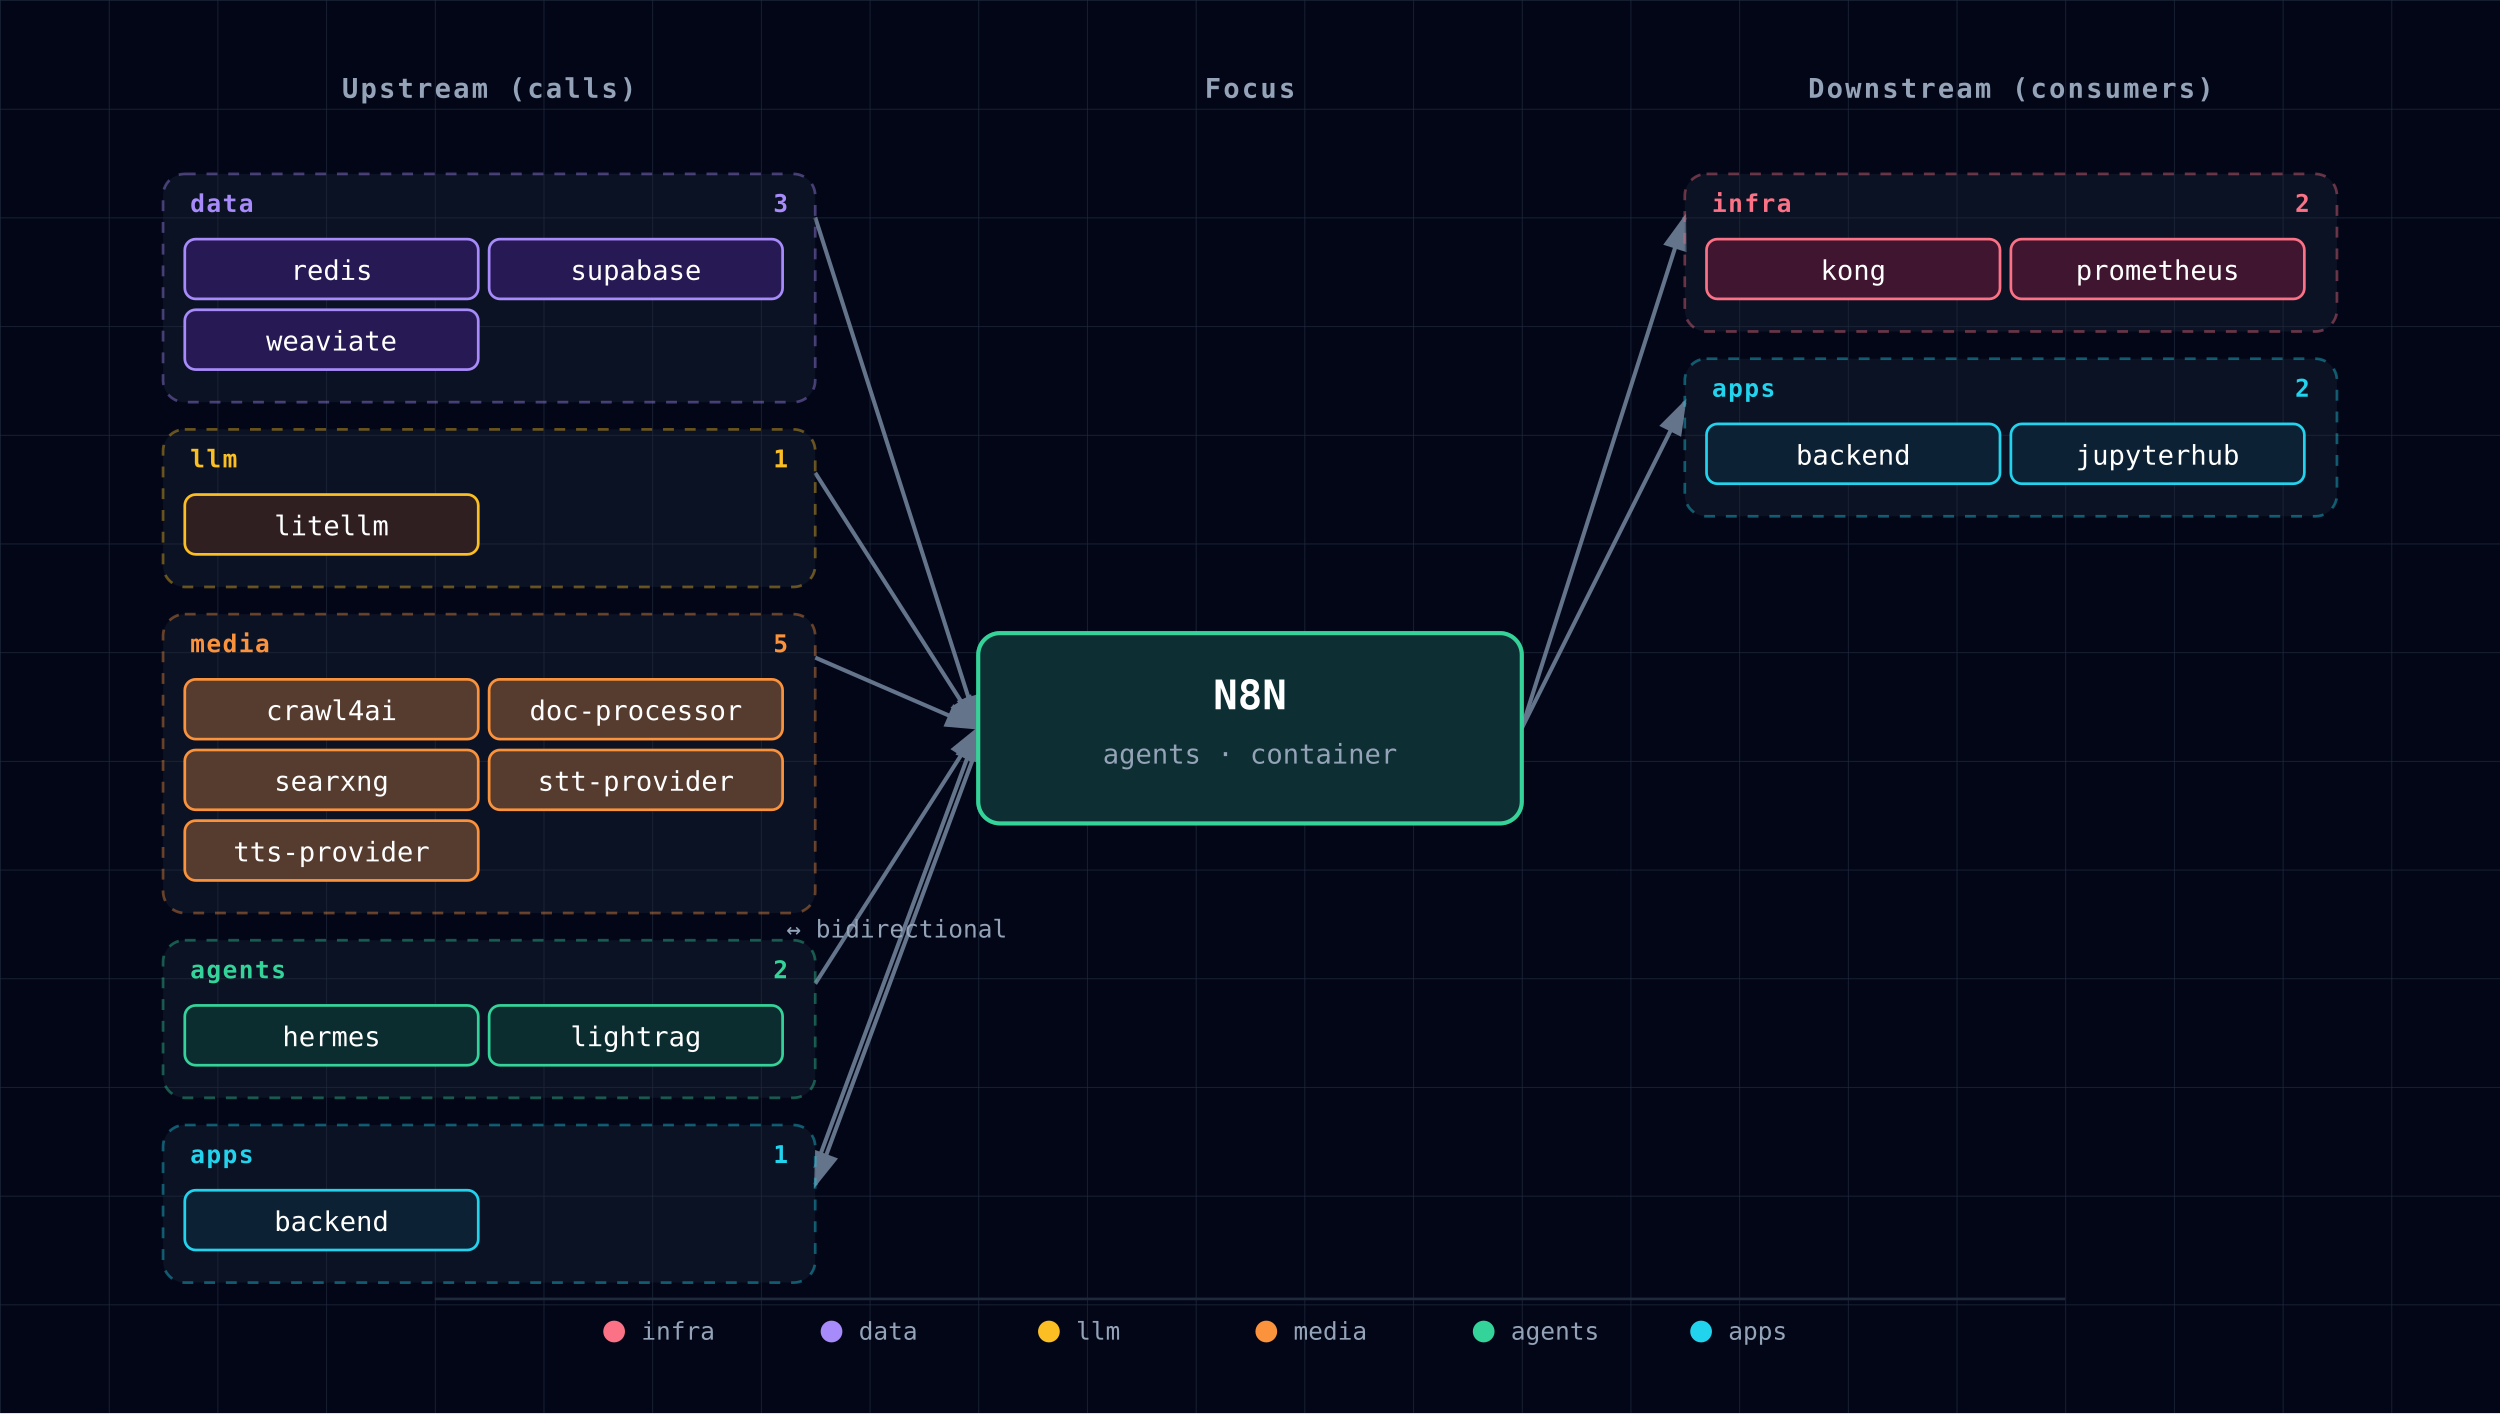
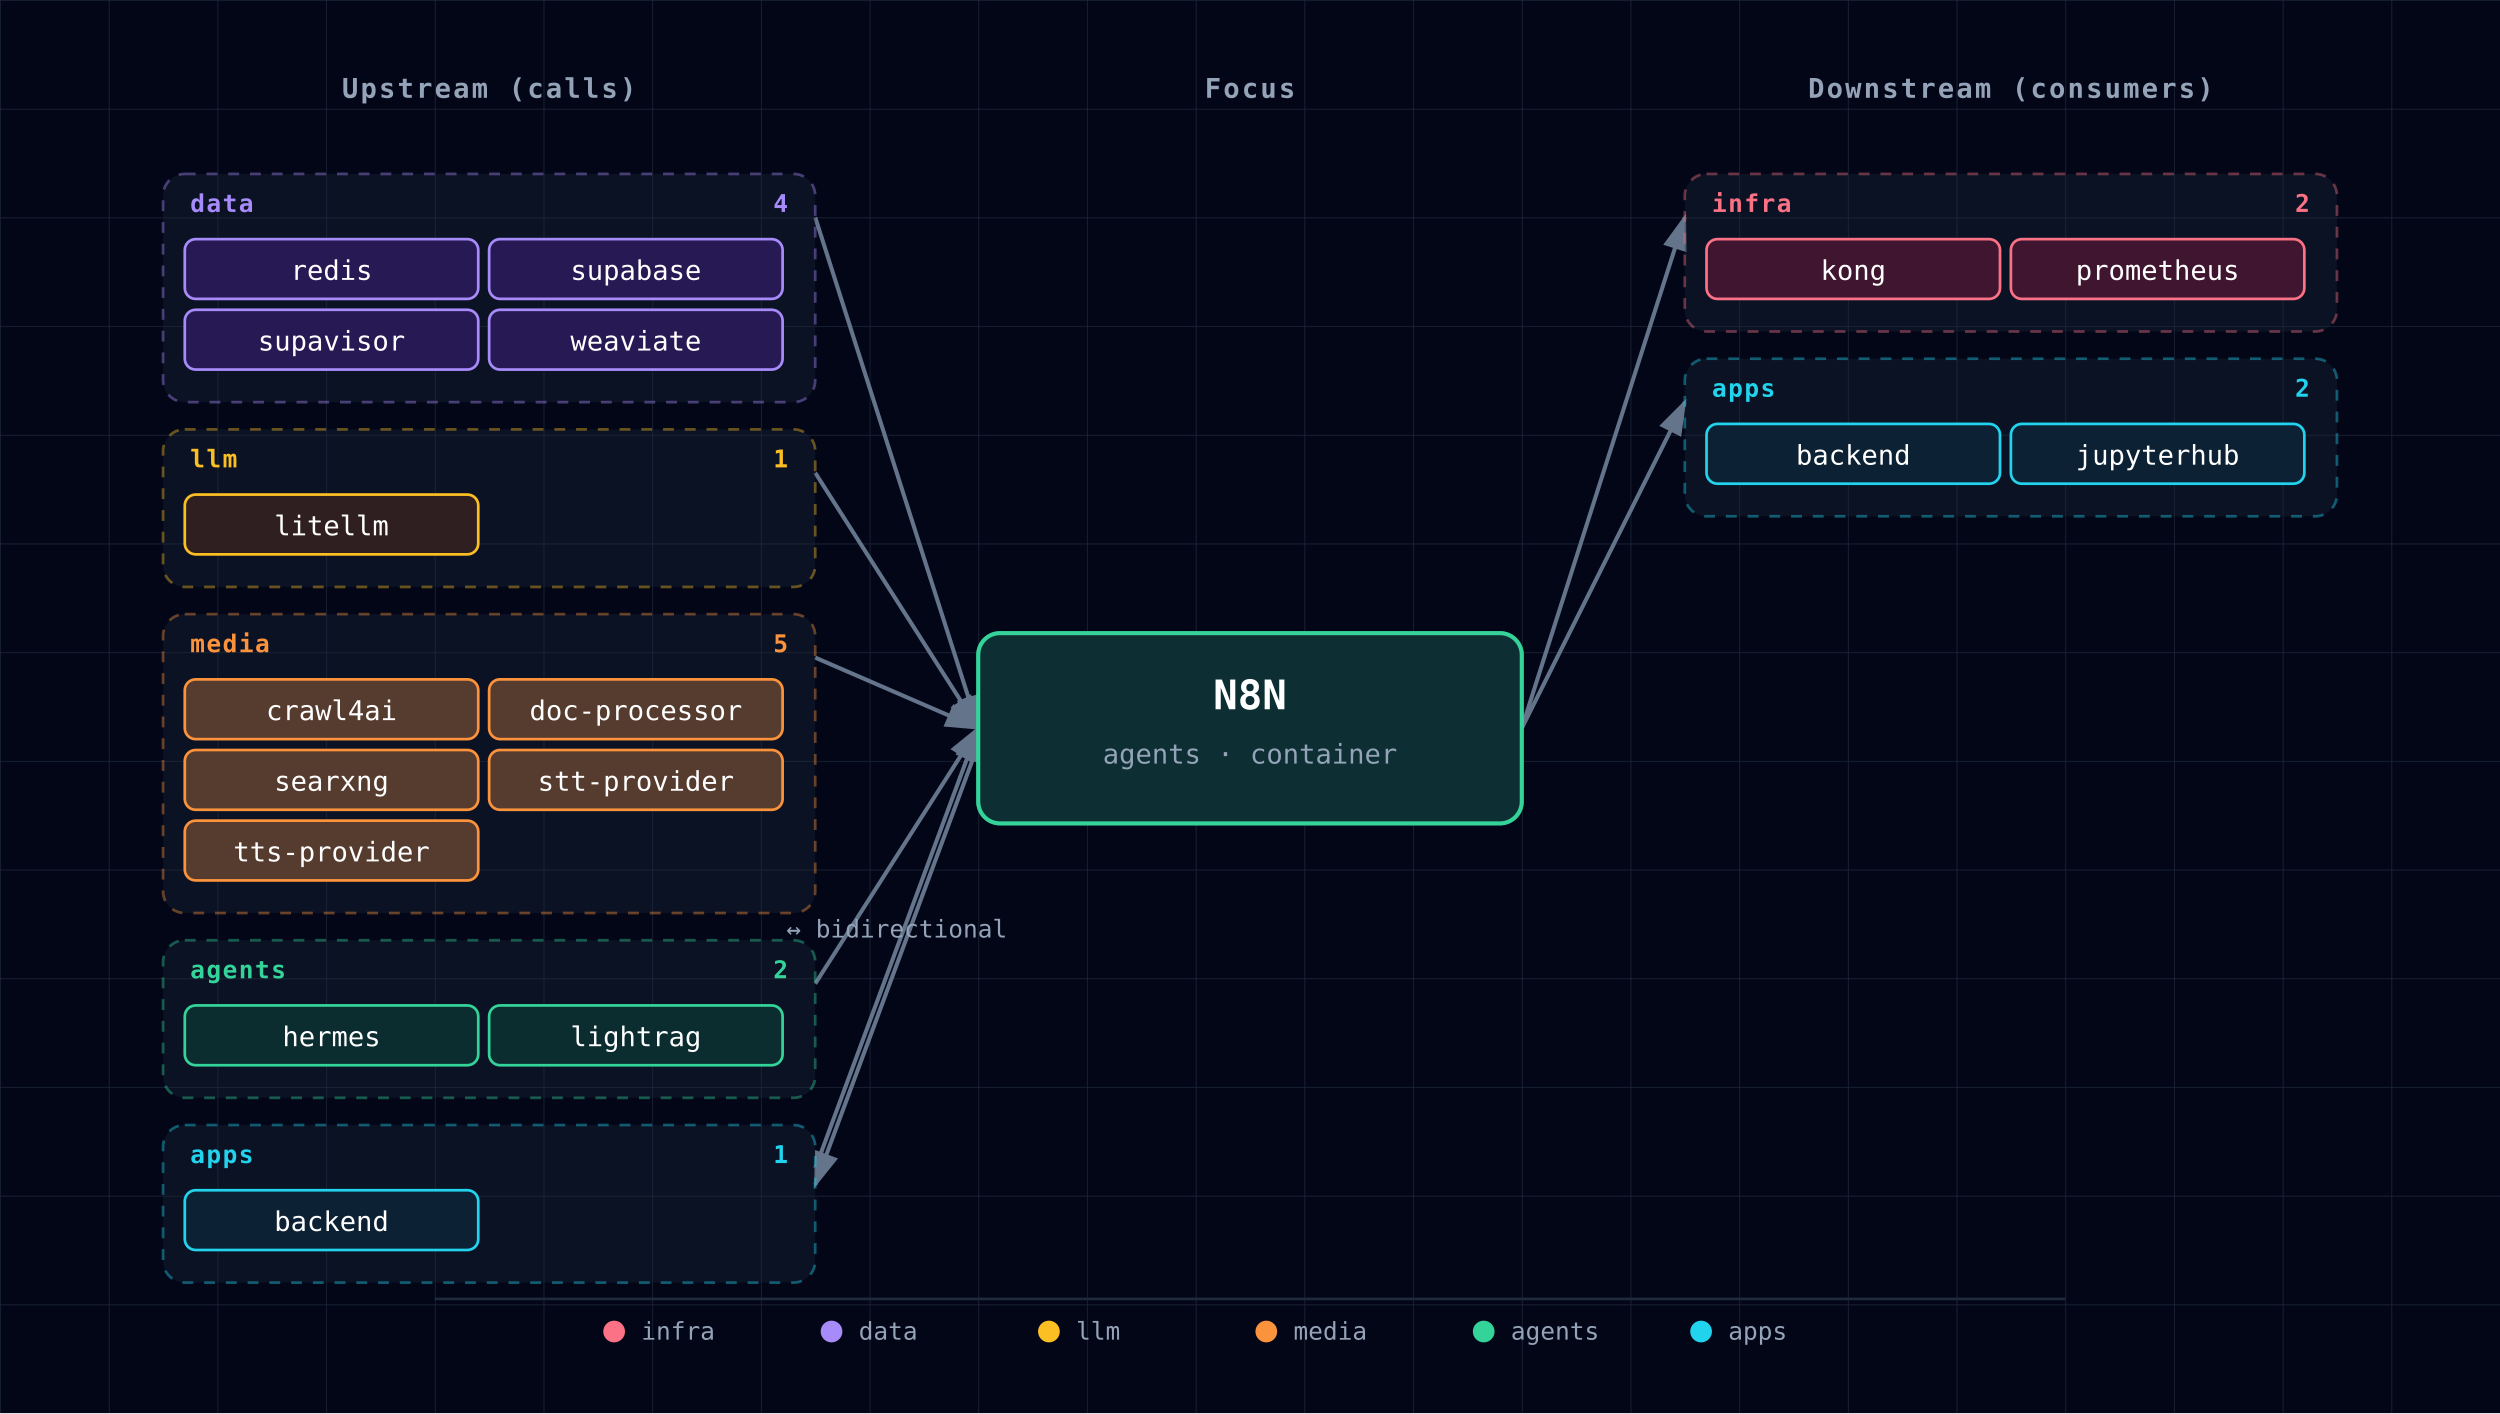
<svg xmlns="http://www.w3.org/2000/svg" viewBox="0 0 920 520" font-family="'JetBrains Mono', 'Fira Code', Menlo, Consolas, monospace">
  <defs>
    <pattern id="grid" width="40" height="40" patternUnits="userSpaceOnUse">
      <path d="M 40 0 L 0 0 0 40" fill="none" stroke="#1e293b" stroke-width="0.5" />
    </pattern>
    <marker id="arrowhead" markerWidth="9" markerHeight="6" refX="8" refY="3" orient="auto">
      <polygon points="0 0, 9 3, 0 6" fill="#64748b" />
    </marker>
    <filter id="focus-glow" x="-50%" y="-50%" width="200%" height="200%">
      <feGaussianBlur in="SourceAlpha" stdDeviation="6" />
      <feFlood flood-color="#34d399" flood-opacity="0.6" />
      <feComposite in2="SourceAlpha" operator="in" />
      <feMerge>
        <feMergeNode />
        <feMergeNode in="SourceGraphic" />
      </feMerge>
    </filter>
  </defs>
  <rect width="920" height="520" fill="#020617" />
  <rect width="920" height="520" fill="url(#grid)" />
  <text x="180" y="36" fill="#94a3b8" font-size="10" font-weight="600" text-anchor="middle" letter-spacing="0.08em">Upstream (calls)</text>
  <text x="460" y="36" fill="#94a3b8" font-size="10" font-weight="600" text-anchor="middle" letter-spacing="0.08em">Focus</text>
  <text x="740" y="36" fill="#94a3b8" font-size="10" font-weight="600" text-anchor="middle" letter-spacing="0.08em">Downstream (consumers)</text>
  <line x1="300" y1="80" x2="360" y2="268" stroke="#64748b" stroke-width="1.5" marker-end="url(#arrowhead)" />
  <line x1="300" y1="174" x2="360" y2="268" stroke="#64748b" stroke-width="1.5" marker-end="url(#arrowhead)" />
  <line x1="300" y1="242" x2="360" y2="268" stroke="#64748b" stroke-width="1.5" marker-end="url(#arrowhead)" />
  <line x1="300" y1="362" x2="360" y2="268" stroke="#64748b" stroke-width="1.5" marker-end="url(#arrowhead)" />
  <line x1="300" y1="430" x2="360" y2="268" stroke="#64748b" stroke-width="1.5" marker-end="url(#arrowhead)" />
  <line x1="360" y1="274" x2="300" y2="436" stroke="#64748b" stroke-width="1.5" marker-end="url(#arrowhead)" />
  <text x="330" y="345" fill="#94a3b8" font-size="9" text-anchor="middle">↔ bidirectional</text>
  <line x1="560" y1="268" x2="620" y2="80" stroke="#64748b" stroke-width="1.5" marker-end="url(#arrowhead)" />
  <line x1="560" y1="268" x2="620" y2="148" stroke="#64748b" stroke-width="1.5" marker-end="url(#arrowhead)" />
  <g>
    <g class="cluster">
      <rect x="60" y="64" width="240" height="84" rx="8" fill="rgba(30,41,59,0.35)" stroke="#a78bfa" stroke-width="1" stroke-dasharray="4,4" stroke-opacity="0.4" />
      <text x="70" y="78" fill="#a78bfa" font-size="9" font-weight="700" text-anchor="start" style="letter-spacing:0.06em;text-transform:uppercase;">data</text>
-       <text x="290" y="78" fill="#a78bfa" font-size="9" font-weight="600" text-anchor="end">3</text>
+       <text x="290" y="78" fill="#a78bfa" font-size="9" font-weight="600" text-anchor="end">4</text>
    </g>
    <g>
      <rect x="68" y="88" width="108" height="22" rx="4" fill="#0f172a" />
      <rect x="68" y="88" width="108" height="22" rx="4" fill="rgba(76, 29, 149, 0.4)" stroke="#a78bfa" stroke-width="1" />
      <text x="122" y="103" fill="white" font-size="10" text-anchor="middle">redis</text>
    </g>
    <g>
      <rect x="180" y="88" width="108" height="22" rx="4" fill="#0f172a" />
      <rect x="180" y="88" width="108" height="22" rx="4" fill="rgba(76, 29, 149, 0.4)" stroke="#a78bfa" stroke-width="1" />
      <text x="234" y="103" fill="white" font-size="10" text-anchor="middle">supabase</text>
    </g>
    <g>
      <rect x="68" y="114" width="108" height="22" rx="4" fill="#0f172a" />
      <rect x="68" y="114" width="108" height="22" rx="4" fill="rgba(76, 29, 149, 0.4)" stroke="#a78bfa" stroke-width="1" />
-       <text x="122" y="129" fill="white" font-size="10" text-anchor="middle">weaviate</text>
+       <text x="122" y="129" fill="white" font-size="10" text-anchor="middle">supavisor</text>
+     </g>
+     <g>
+       <rect x="180" y="114" width="108" height="22" rx="4" fill="#0f172a" />
+       <rect x="180" y="114" width="108" height="22" rx="4" fill="rgba(76, 29, 149, 0.4)" stroke="#a78bfa" stroke-width="1" />
+       <text x="234" y="129" fill="white" font-size="10" text-anchor="middle">weaviate</text>
    </g>
    <g class="cluster">
      <rect x="60" y="158" width="240" height="58" rx="8" fill="rgba(30,41,59,0.35)" stroke="#fbbf24" stroke-width="1" stroke-dasharray="4,4" stroke-opacity="0.4" />
      <text x="70" y="172" fill="#fbbf24" font-size="9" font-weight="700" text-anchor="start" style="letter-spacing:0.06em;text-transform:uppercase;">llm</text>
      <text x="290" y="172" fill="#fbbf24" font-size="9" font-weight="600" text-anchor="end">1</text>
    </g>
    <g>
      <rect x="68" y="182" width="108" height="22" rx="4" fill="#0f172a" />
      <rect x="68" y="182" width="108" height="22" rx="4" fill="rgba(120, 53, 15, 0.3)" stroke="#fbbf24" stroke-width="1" />
      <text x="122" y="197" fill="white" font-size="10" text-anchor="middle">litellm</text>
    </g>
    <g class="cluster">
      <rect x="60" y="226" width="240" height="110" rx="8" fill="rgba(30,41,59,0.35)" stroke="#fb923c" stroke-width="1" stroke-dasharray="4,4" stroke-opacity="0.4" />
      <text x="70" y="240" fill="#fb923c" font-size="9" font-weight="700" text-anchor="start" style="letter-spacing:0.06em;text-transform:uppercase;">media</text>
      <text x="290" y="240" fill="#fb923c" font-size="9" font-weight="600" text-anchor="end">5</text>
    </g>
    <g>
      <rect x="68" y="250" width="108" height="22" rx="4" fill="#0f172a" />
      <rect x="68" y="250" width="108" height="22" rx="4" fill="rgba(251, 146, 60, 0.3)" stroke="#fb923c" stroke-width="1" />
      <text x="122" y="265" fill="white" font-size="10" text-anchor="middle">crawl4ai</text>
    </g>
    <g>
      <rect x="180" y="250" width="108" height="22" rx="4" fill="#0f172a" />
      <rect x="180" y="250" width="108" height="22" rx="4" fill="rgba(251, 146, 60, 0.3)" stroke="#fb923c" stroke-width="1" />
      <text x="234" y="265" fill="white" font-size="10" text-anchor="middle">doc-processor</text>
    </g>
    <g>
      <rect x="68" y="276" width="108" height="22" rx="4" fill="#0f172a" />
      <rect x="68" y="276" width="108" height="22" rx="4" fill="rgba(251, 146, 60, 0.3)" stroke="#fb923c" stroke-width="1" />
      <text x="122" y="291" fill="white" font-size="10" text-anchor="middle">searxng</text>
    </g>
    <g>
      <rect x="180" y="276" width="108" height="22" rx="4" fill="#0f172a" />
      <rect x="180" y="276" width="108" height="22" rx="4" fill="rgba(251, 146, 60, 0.3)" stroke="#fb923c" stroke-width="1" />
      <text x="234" y="291" fill="white" font-size="10" text-anchor="middle">stt-provider</text>
    </g>
    <g>
      <rect x="68" y="302" width="108" height="22" rx="4" fill="#0f172a" />
      <rect x="68" y="302" width="108" height="22" rx="4" fill="rgba(251, 146, 60, 0.3)" stroke="#fb923c" stroke-width="1" />
      <text x="122" y="317" fill="white" font-size="10" text-anchor="middle">tts-provider</text>
    </g>
    <g class="cluster">
      <rect x="60" y="346" width="240" height="58" rx="8" fill="rgba(30,41,59,0.35)" stroke="#34d399" stroke-width="1" stroke-dasharray="4,4" stroke-opacity="0.4" />
      <text x="70" y="360" fill="#34d399" font-size="9" font-weight="700" text-anchor="start" style="letter-spacing:0.06em;text-transform:uppercase;">agents</text>
      <text x="290" y="360" fill="#34d399" font-size="9" font-weight="600" text-anchor="end">2</text>
    </g>
    <g>
      <rect x="68" y="370" width="108" height="22" rx="4" fill="#0f172a" />
      <rect x="68" y="370" width="108" height="22" rx="4" fill="rgba(6, 78, 59, 0.4)" stroke="#34d399" stroke-width="1" />
      <text x="122" y="385" fill="white" font-size="10" text-anchor="middle">hermes</text>
    </g>
    <g>
      <rect x="180" y="370" width="108" height="22" rx="4" fill="#0f172a" />
      <rect x="180" y="370" width="108" height="22" rx="4" fill="rgba(6, 78, 59, 0.4)" stroke="#34d399" stroke-width="1" />
      <text x="234" y="385" fill="white" font-size="10" text-anchor="middle">lightrag</text>
    </g>
    <g class="cluster">
      <rect x="60" y="414" width="240" height="58" rx="8" fill="rgba(30,41,59,0.35)" stroke="#22d3ee" stroke-width="1" stroke-dasharray="4,4" stroke-opacity="0.4" />
      <text x="70" y="428" fill="#22d3ee" font-size="9" font-weight="700" text-anchor="start" style="letter-spacing:0.06em;text-transform:uppercase;">apps</text>
      <text x="290" y="428" fill="#22d3ee" font-size="9" font-weight="600" text-anchor="end">1</text>
    </g>
    <g>
      <rect x="68" y="438" width="108" height="22" rx="4" fill="#0f172a" />
      <rect x="68" y="438" width="108" height="22" rx="4" fill="rgba(8, 51, 68, 0.4)" stroke="#22d3ee" stroke-width="1" />
      <text x="122" y="453" fill="white" font-size="10" text-anchor="middle">backend</text>
    </g>
  </g>
  <g>
    <g class="cluster">
      <rect x="620" y="64" width="240" height="58" rx="8" fill="rgba(30,41,59,0.35)" stroke="#fb7185" stroke-width="1" stroke-dasharray="4,4" stroke-opacity="0.4" />
      <text x="630" y="78" fill="#fb7185" font-size="9" font-weight="700" text-anchor="start" style="letter-spacing:0.06em;text-transform:uppercase;">infra</text>
      <text x="850" y="78" fill="#fb7185" font-size="9" font-weight="600" text-anchor="end">2</text>
    </g>
    <g>
      <rect x="628" y="88" width="108" height="22" rx="4" fill="#0f172a" />
      <rect x="628" y="88" width="108" height="22" rx="4" fill="rgba(136, 19, 55, 0.4)" stroke="#fb7185" stroke-width="1" />
      <text x="682" y="103" fill="white" font-size="10" text-anchor="middle">kong</text>
    </g>
    <g>
      <rect x="740" y="88" width="108" height="22" rx="4" fill="#0f172a" />
      <rect x="740" y="88" width="108" height="22" rx="4" fill="rgba(136, 19, 55, 0.4)" stroke="#fb7185" stroke-width="1" />
      <text x="794" y="103" fill="white" font-size="10" text-anchor="middle">prometheus</text>
    </g>
    <g class="cluster">
      <rect x="620" y="132" width="240" height="58" rx="8" fill="rgba(30,41,59,0.35)" stroke="#22d3ee" stroke-width="1" stroke-dasharray="4,4" stroke-opacity="0.4" />
      <text x="630" y="146" fill="#22d3ee" font-size="9" font-weight="700" text-anchor="start" style="letter-spacing:0.06em;text-transform:uppercase;">apps</text>
      <text x="850" y="146" fill="#22d3ee" font-size="9" font-weight="600" text-anchor="end">2</text>
    </g>
    <g>
      <rect x="628" y="156" width="108" height="22" rx="4" fill="#0f172a" />
      <rect x="628" y="156" width="108" height="22" rx="4" fill="rgba(8, 51, 68, 0.4)" stroke="#22d3ee" stroke-width="1" />
      <text x="682" y="171" fill="white" font-size="10" text-anchor="middle">backend</text>
    </g>
    <g>
      <rect x="740" y="156" width="108" height="22" rx="4" fill="#0f172a" />
      <rect x="740" y="156" width="108" height="22" rx="4" fill="rgba(8, 51, 68, 0.4)" stroke="#22d3ee" stroke-width="1" />
      <text x="794" y="171" fill="white" font-size="10" text-anchor="middle">jupyterhub</text>
    </g>
  </g>
  <g class="focus" filter="url(#focus-glow)">
    <rect x="360" y="233" width="200" height="70" rx="8" fill="#0f172a" />
    <rect x="360" y="233" width="200" height="70" rx="8" fill="rgba(6, 78, 59, 0.4)" stroke="#34d399" stroke-width="1.5" />
    <text x="460" y="261" fill="white" font-size="15" font-weight="700" text-anchor="middle">N8N</text>
    <text x="460" y="281" fill="#94a3b8" font-size="10" text-anchor="middle">agents · container</text>
  </g>
  <g class="legend">
    <line x1="160" y1="478" x2="760" y2="478" stroke="#1e293b" stroke-width="1" />
    <circle cx="226" cy="490" r="4" fill="#fb7185" />
    <text x="236" y="493" fill="#94a3b8" font-size="9" font-weight="400" text-anchor="start">infra</text>
    <circle cx="306" cy="490" r="4" fill="#a78bfa" />
    <text x="316" y="493" fill="#94a3b8" font-size="9" font-weight="400" text-anchor="start">data</text>
    <circle cx="386" cy="490" r="4" fill="#fbbf24" />
    <text x="396" y="493" fill="#94a3b8" font-size="9" font-weight="400" text-anchor="start">llm</text>
    <circle cx="466" cy="490" r="4" fill="#fb923c" />
    <text x="476" y="493" fill="#94a3b8" font-size="9" font-weight="400" text-anchor="start">media</text>
    <circle cx="546" cy="490" r="4" fill="#34d399" />
    <text x="556" y="493" fill="#94a3b8" font-size="9" font-weight="400" text-anchor="start">agents</text>
    <circle cx="626" cy="490" r="4" fill="#22d3ee" />
    <text x="636" y="493" fill="#94a3b8" font-size="9" font-weight="400" text-anchor="start">apps</text>
  </g>
</svg>
